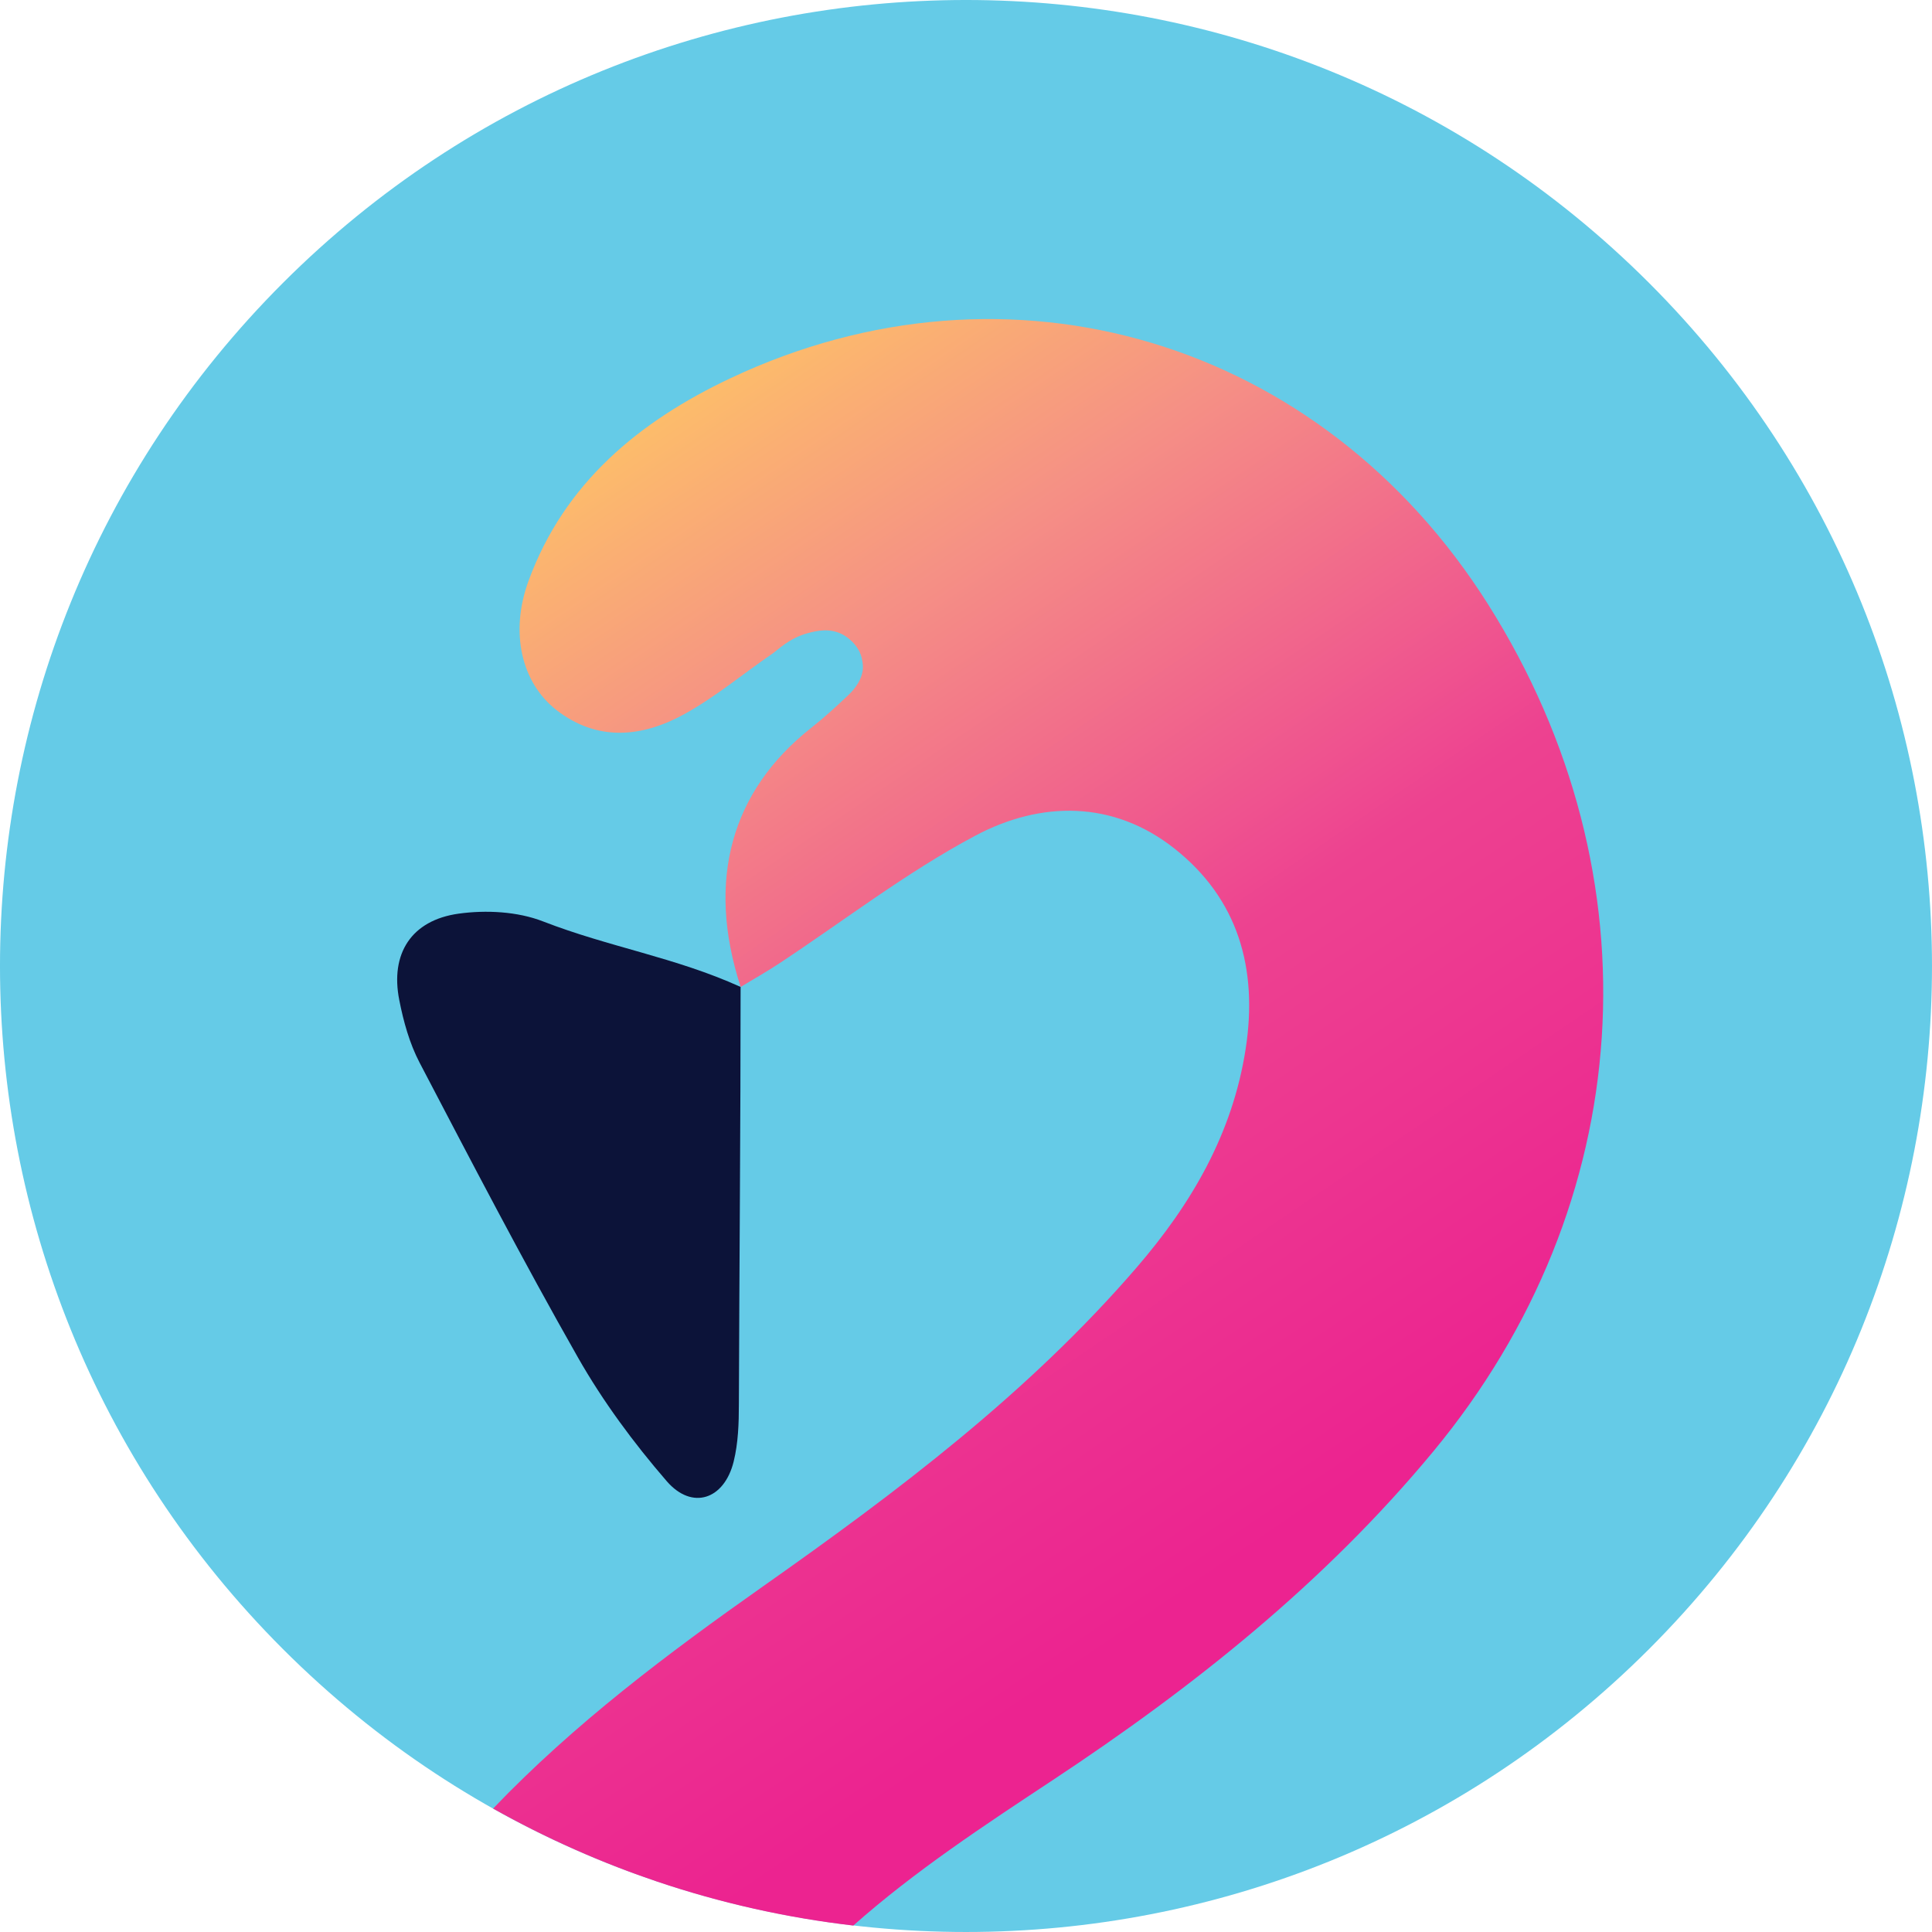
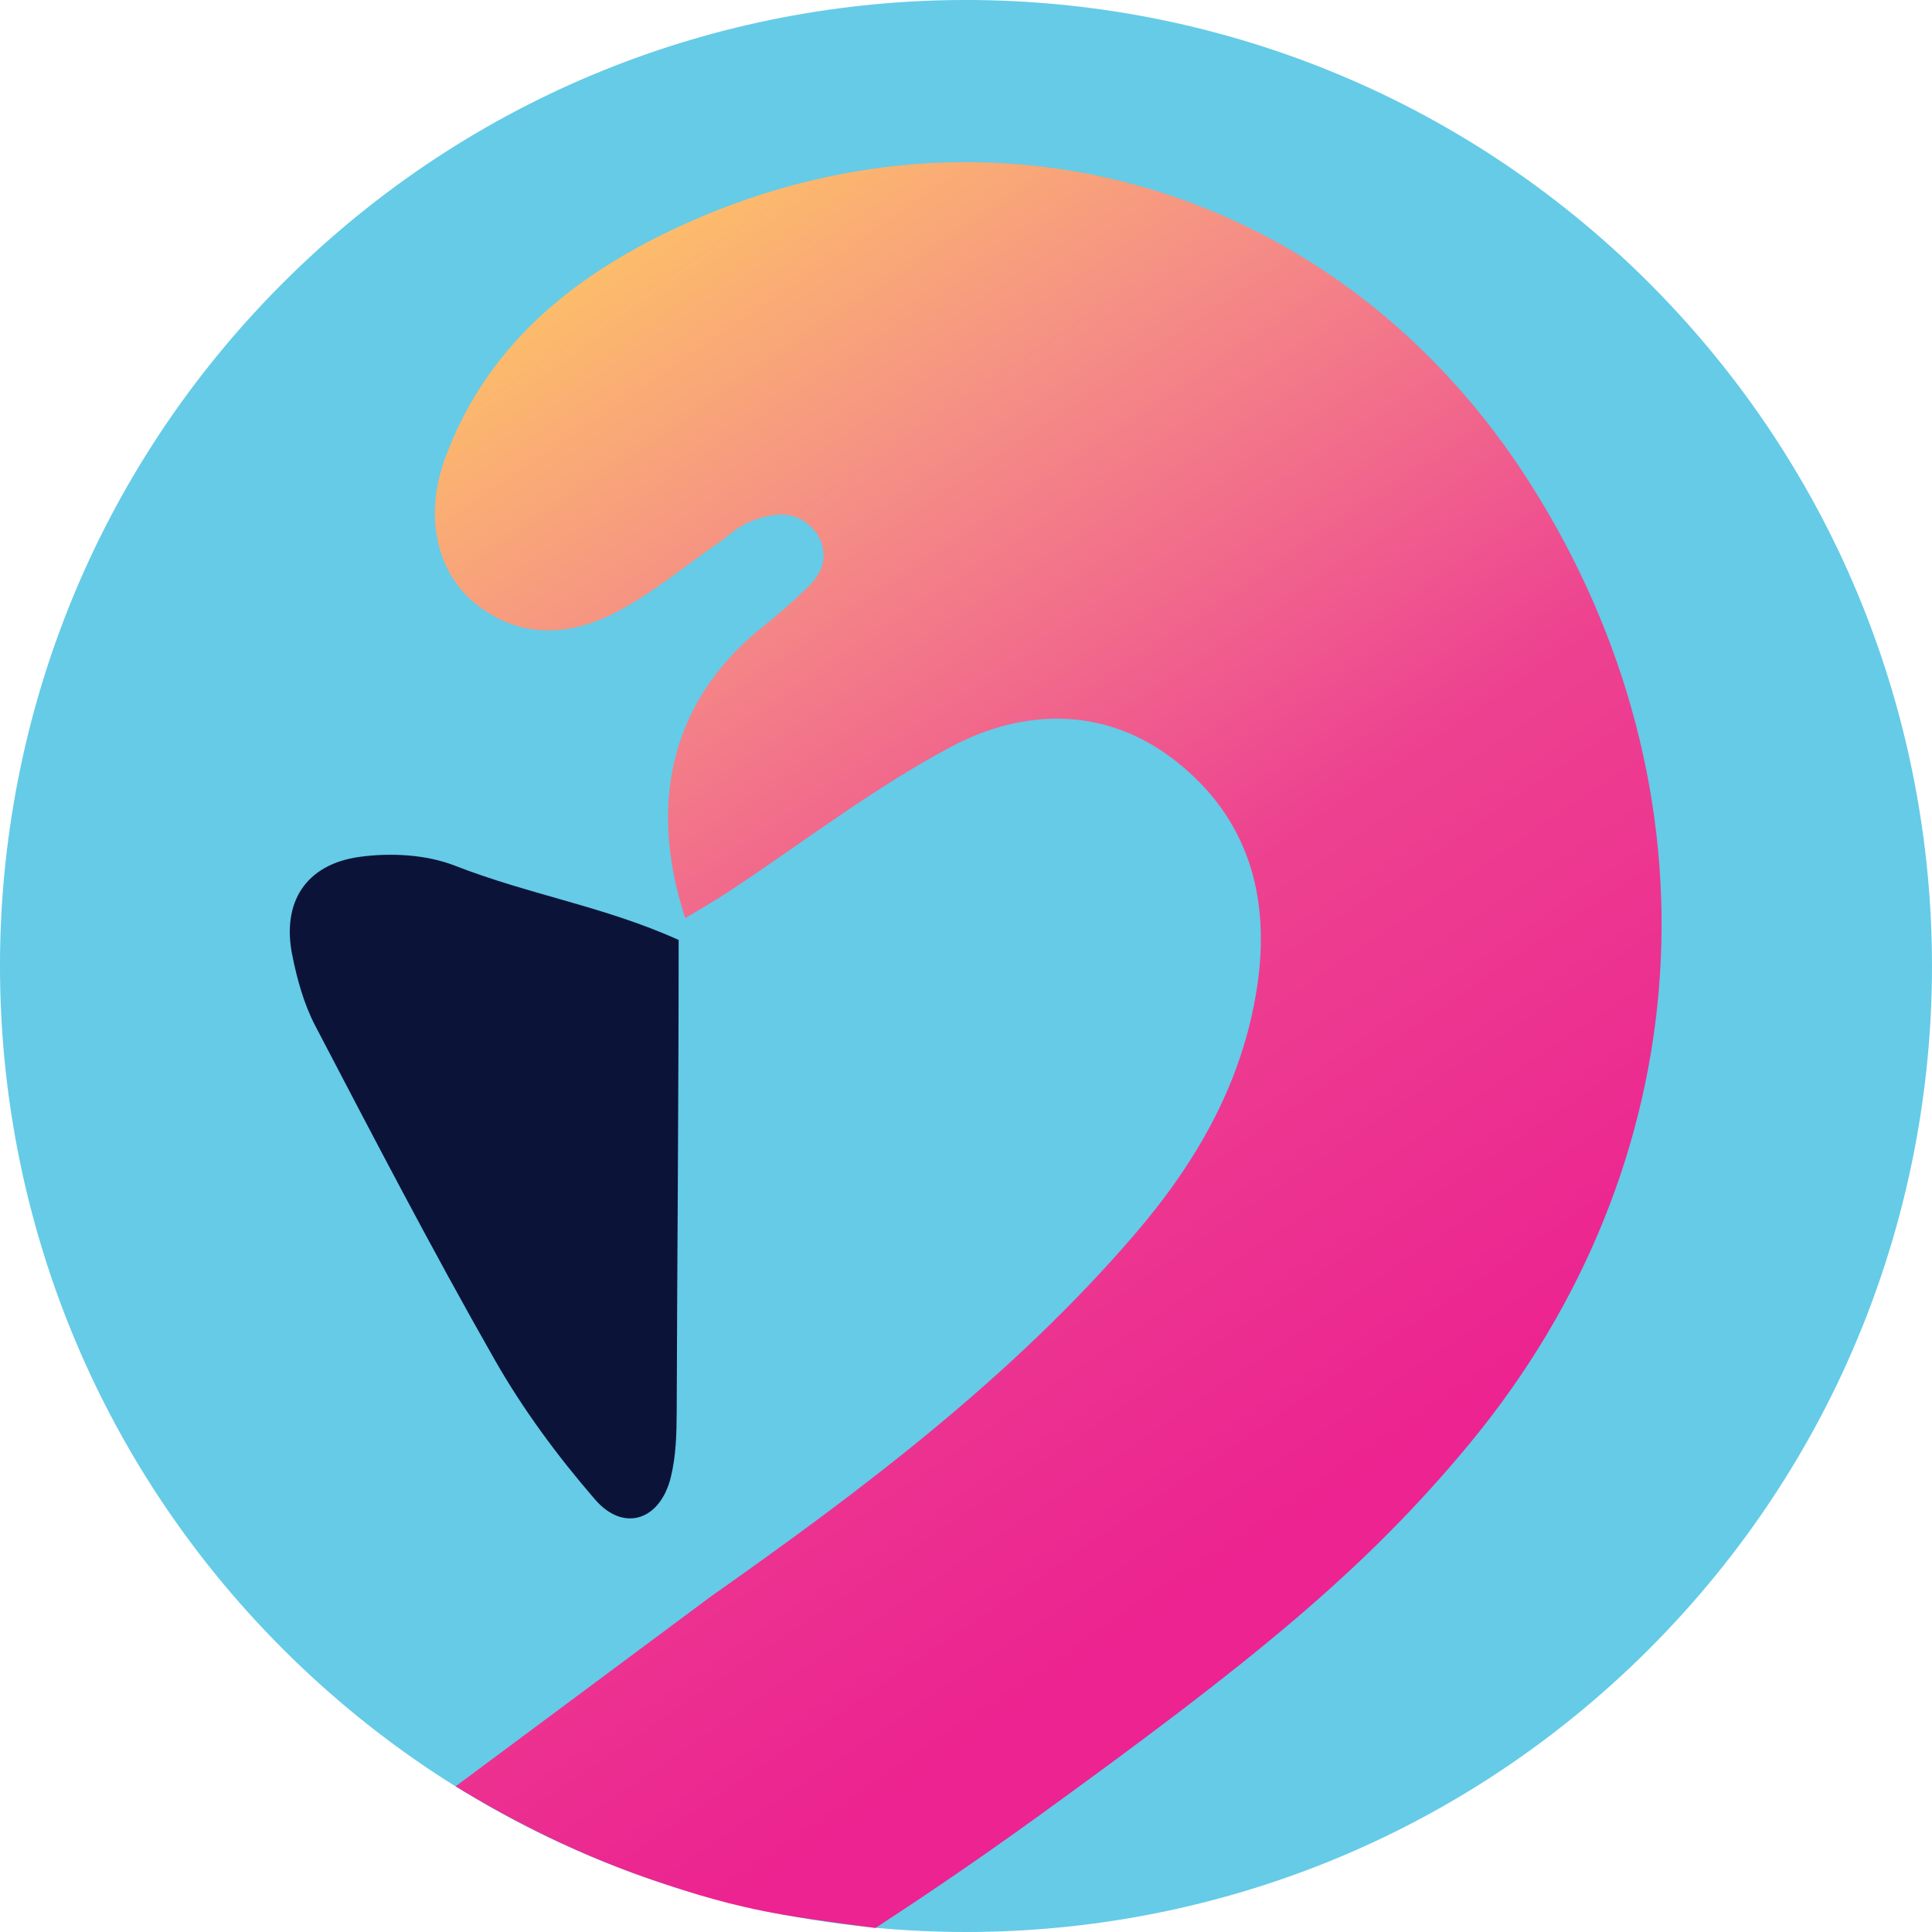
- <svg xmlns="http://www.w3.org/2000/svg" id="Layer_1" data-name="Layer 1" viewBox="0 0 1200 1200">
+ <svg xmlns="http://www.w3.org/2000/svg" xmlns:xlink="http://www.w3.org/1999/xlink" id="Layer_1" data-name="Layer 1" viewBox="0 0 1200 1200">
  <defs>
-     <style>.cls-1{fill:#65cbe7;}.cls-2{fill:url(#linear-gradient);}.cls-3{fill:#0c1339;}</style>
-     <linearGradient id="linear-gradient" x1="766.52" y1="973.06" x2="301.39" y2="287.47" gradientUnits="userSpaceOnUse">
+     <style>.cls-1{fill:#65cbe7;}.cls-2{fill:url(#linear-gradient);}.cls-3{fill:#0c1339;}.cls-4{fill:url(#linear-gradient-2);}</style>
+     <linearGradient id="linear-gradient" x1="789.75" y1="960.72" x2="265.81" y2="188.46" gradientUnits="userSpaceOnUse">
      <stop offset="0" stop-color="#ec2390" />
      <stop offset="0.39" stop-color="#ed4290" />
      <stop offset="0.43" stop-color="#ee4b90" />
      <stop offset="0.74" stop-color="#f59085" />
      <stop offset="1" stop-color="#fec665" />
    </linearGradient>
+     <linearGradient id="linear-gradient-2" x1="294.5" y1="1117.51" x2="294.5" y2="1117.51" xlink:href="#linear-gradient" />
  </defs>
  <circle class="cls-1" cx="600" cy="601" r="600" transform="translate(-249.24 599.29) rotate(-45)" />
  <g id="BwHHIp.tif">
-     <path class="cls-2" d="M530,1197c38.3-33.94,81.1-62.06,123.89-90.35,87.48-57.82,168.94-122.73,236.3-204.07,127.11-153.48,140.62-357.21,34.28-525.9C820.9,212.37,627.12,154,453.55,236c-56.37,26.64-103.09,64.92-125.34,126-11.57,31.72-4.44,62.91,17.38,80C371,461.8,398.86,459,425.06,444.56c19.36-10.67,36.6-25.18,54.94-37.73,3.11-2.13,10.21-9.5,21.77-12.57,4.94-1.31,13.52-3.59,21.91,1,.82.44,10.42,5.85,11.88,16.11.25,1.78,2.81,10.53-8.79,21.52-7.45,7.06-15.07,14-23.12,20.36-49.37,39-65.17,94.5-43.61,160.77,8.16-5,15.94-9.33,23.37-14.23,40.66-26.81,79.53-56.94,122.33-79.71,40.63-21.62,85.63-22.16,123.77,8,39.56,31.26,51.86,74.5,44.23,124.17-8.09,52.75-33.68,96.51-67.74,136-67.11,77.86-148.51,139.21-231.88,197.93-59.55,41.94-117.56,85.56-167.85,138.15,15.19,8.54,32.18,17.23,51,25.54,18,8,35.12,14.49,51,19.86A596.39,596.39,0,0,0,530,1197Z" transform="translate(0 -1)" />
-     <path class="cls-3" d="M460,614c0,84.57-.81,178.61-1.07,259.11,0,11.91-.41,24.18-3.23,35.65-5.81,23.65-25.82,30.44-41.58,12.23-20.56-23.77-39.62-49.55-55.15-76.84C324.72,783.92,292.71,722.38,260.6,661c-6.23-11.92-10-25.55-12.6-38.83-5.71-28.78,7.41-49.57,36.86-53.68,17.05-2.37,36.6-1.35,52.42,4.81C378.57,589.34,419.37,595.58,460,614Z" transform="translate(0 -1)" />
+     <path class="cls-2" d="M283,1110.52c33.34,20.47,77.43,43.51,129.49,60.6,17,5.59,41.08,13.48,73.63,19.09,21.61,3.72,57.67,8.27,57.67,8.27h0C568.15,1182.64,603.47,1159,645,1129c131.84-95.47,201.88-151.79,267.5-231,143.89-173.74,159.18-404.38,38.8-595.34C834.07,116.65,614.71,50.55,418.21,143.4,354.4,173.55,301.52,216.89,276.32,286c-13.09,35.9-5,71.21,19.68,90.51,28.8,22.52,60.3,19.34,90,3,21.92-12.07,41.43-28.49,62.19-42.71,3.52-2.41,11.56-10.75,24.65-14.23,5.59-1.48,15.3-4.05,24.8,1.1.93.5,11.8,6.62,13.45,18.24.29,2,3.19,11.93-9.95,24.37-8.43,8-17.06,15.84-26.17,23-55.89,44.15-73.78,107-49.37,182,9.23-5.61,18-10.56,26.46-16.11,46-30.35,90-64.45,138.48-90.24,46-24.47,96.93-25.08,140.12,9.05,44.78,35.39,58.7,84.33,50.07,140.57-9.17,59.71-38.13,109.25-76.69,154-76,88.13-168.12,157.59-262.5,224.06" transform="translate(0 -1)" />
+     <path class="cls-3" d="M421.52,584.83c0,95.74-.92,202.19-1.21,293.32-.05,13.49-.46,27.38-3.65,40.36-6.58,26.77-29.24,34.46-47.07,13.85-23.28-26.91-44.86-56.09-62.44-87C268.33,777.2,232.09,707.54,195.74,638c-7-13.49-11.28-28.92-14.26-44-6.46-32.58,8.39-56.11,41.73-60.76,19.3-2.69,41.43-1.53,59.34,5.45C329.3,556.93,375.48,564,421.52,584.83Z" transform="translate(0 -1)" />
  </g>
+   <path class="cls-4" d="M294.5,1117.51" transform="translate(0 -1)" />
</svg>
